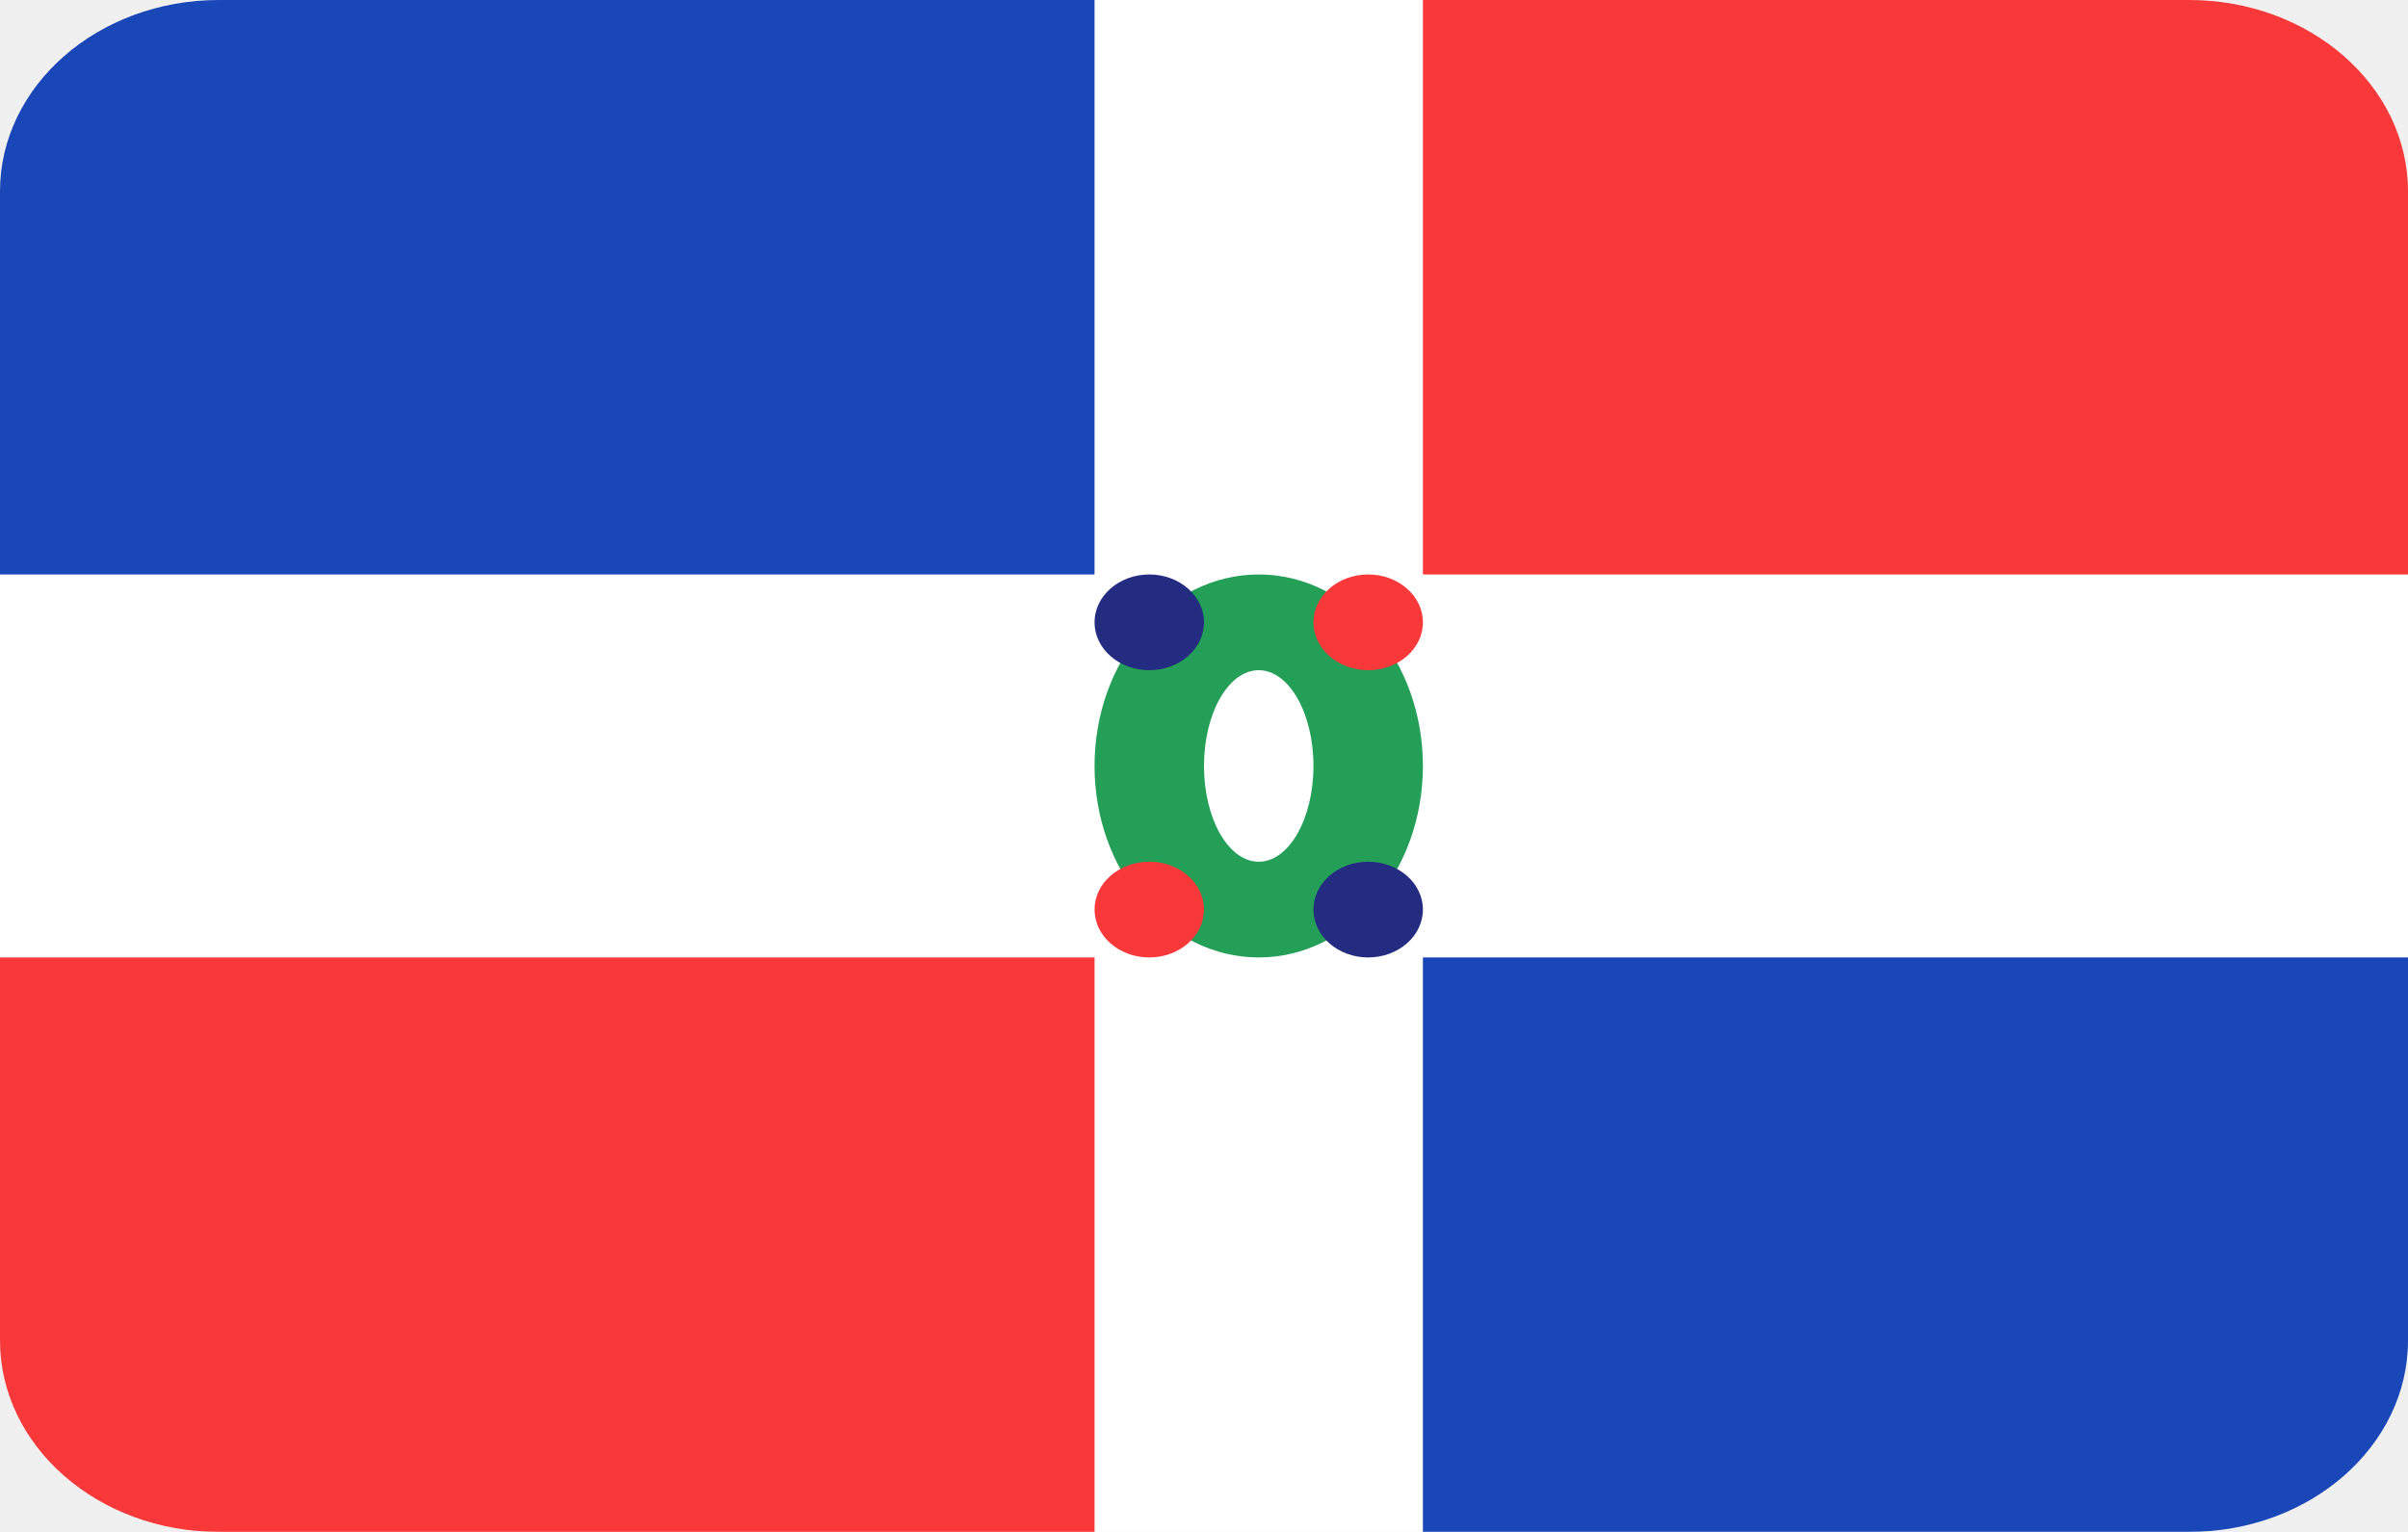
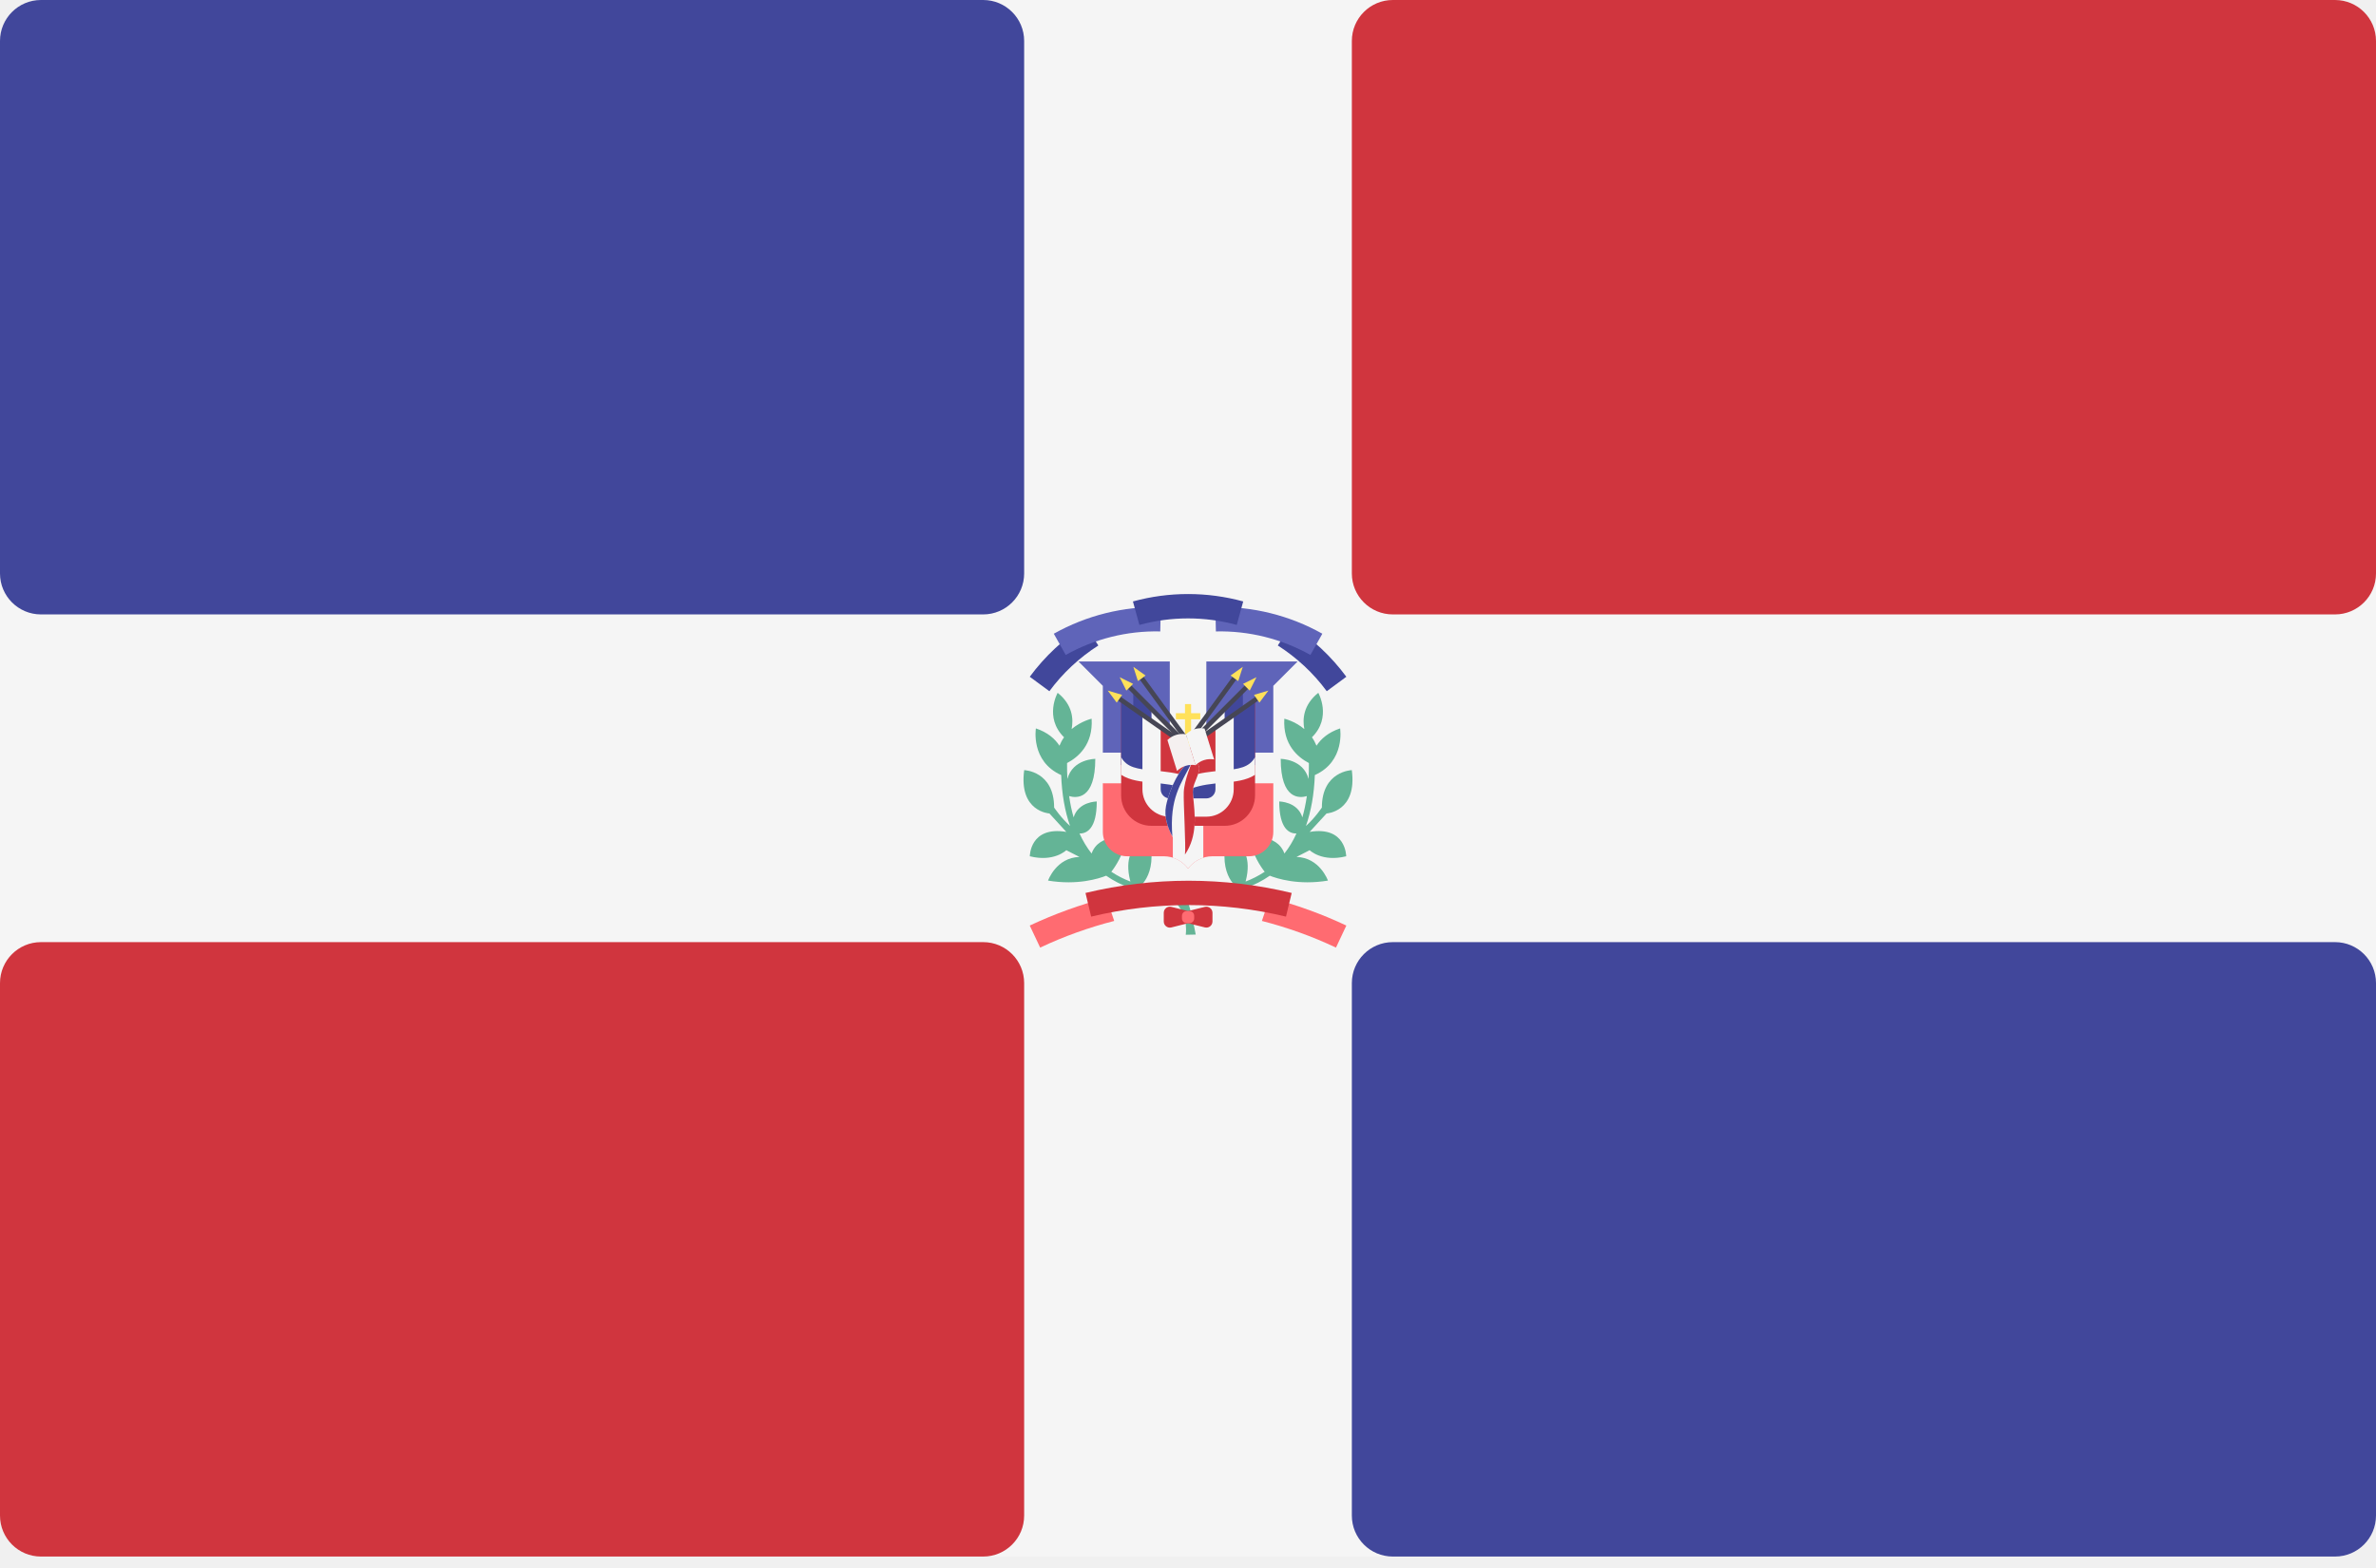
- <svg xmlns="http://www.w3.org/2000/svg" width="55" height="35" viewBox="0 0 55 35" fill="none">
-   <mask id="mask0_315_722" style="mask-type:luminance" maskUnits="userSpaceOnUse" x="0" y="0" width="55" height="35">
-     <path d="M0 0H55V35H0V0Z" fill="white" />
-   </mask>
-   <g mask="url(#mask0_315_722)">
-     <mask id="mask1_315_722" style="mask-type:luminance" maskUnits="userSpaceOnUse" x="0" y="0" width="55" height="35">
-       <path d="M50 0H5C2.239 0 0 1.959 0 4.375V30.625C0 33.041 2.239 35 5 35H50C52.761 35 55 33.041 55 30.625V4.375C55 1.959 52.761 0 50 0Z" fill="white" />
-     </mask>
-     <g mask="url(#mask1_315_722)">
-       <path d="M50 0H5C2.239 0 0 1.959 0 4.375V30.625C0 33.041 2.239 35 5 35H50C52.761 35 55 33.041 55 30.625V4.375C55 1.959 52.761 0 50 0Z" fill="white" />
-       <path d="M0 0H25V13.125H0V0Z" fill="#1A47B8" />
-       <path d="M32.5 0H55V13.125H32.5V0Z" fill="#F93939" />
-       <path d="M32.5 21.875H55V35H32.5V21.875Z" fill="#1A47B8" />
-       <path d="M0 21.875H25V35H0V21.875Z" fill="#F93939" />
-       <path d="M28.75 21.875C30.821 21.875 32.5 19.916 32.5 17.5C32.5 15.084 30.821 13.125 28.75 13.125C26.679 13.125 25 15.084 25 17.5C25 19.916 26.679 21.875 28.75 21.875Z" fill="#249F58" />
-       <path d="M26.25 15.312C26.94 15.312 27.5 14.823 27.5 14.219C27.5 13.615 26.94 13.125 26.25 13.125C25.56 13.125 25 13.615 25 14.219C25 14.823 25.56 15.312 26.25 15.312Z" fill="#232C80" />
-       <path d="M31.25 21.875C30.56 21.875 30 21.385 30 20.781C30 20.177 30.56 19.688 31.25 19.688C31.94 19.688 32.5 20.177 32.5 20.781C32.5 21.385 31.94 21.875 31.25 21.875Z" fill="#232C80" />
-       <path d="M31.25 15.312C31.94 15.312 32.5 14.823 32.5 14.219C32.5 13.615 31.94 13.125 31.25 13.125C30.56 13.125 30 13.615 30 14.219C30 14.823 30.56 15.312 31.25 15.312Z" fill="#F93939" />
-       <path d="M28.75 19.688C29.44 19.688 30 18.708 30 17.5C30 16.292 29.44 15.312 28.75 15.312C28.06 15.312 27.5 16.292 27.5 17.5C27.5 18.708 28.06 19.688 28.75 19.688Z" fill="white" />
-       <path d="M26.25 21.875C25.56 21.875 25 21.385 25 20.781C25 20.177 25.56 19.688 26.25 19.688C26.94 19.688 27.5 20.177 27.5 20.781C27.5 21.385 26.94 21.875 26.25 21.875Z" fill="#F93939" />
-     </g>
-   </g>
+ <svg xmlns="http://www.w3.org/2000/svg" width="50" height="33" viewBox="0 0 50 33" fill="none">
+   <path d="M49.138 32.759H0.862C0.386 32.759 0 32.373 0 31.896V0.862C0 0.386 0.386 0 0.862 0H49.138C49.614 0 50 0.386 50 0.862V31.896C50 32.373 49.614 32.759 49.138 32.759Z" fill="#F5F5F5" />
+   <path d="M20.69 12.931H0.862C0.386 12.931 0 12.545 0 12.069V0.862C0 0.386 0.386 0 0.862 0H20.69C21.166 0 21.552 0.386 21.552 0.862V12.069C21.552 12.545 21.166 12.931 20.69 12.931Z" fill="#41479B" />
+   <path d="M49.138 32.759H29.31C28.834 32.759 28.448 32.373 28.448 31.896V20.69C28.448 20.214 28.834 19.828 29.31 19.828H49.138C49.614 19.828 50 20.214 50 20.69V31.897C50 32.373 49.614 32.759 49.138 32.759Z" fill="#41479B" />
+   <path d="M49.138 12.931H29.31C28.834 12.931 28.448 12.545 28.448 12.069V0.862C28.448 0.386 28.834 0 29.31 0H49.138C49.614 0 50 0.386 50 0.862V12.069C50 12.545 49.614 12.931 49.138 12.931Z" fill="#D0353E" />
+   <path d="M20.69 32.759H0.862C0.386 32.759 0 32.373 0 31.896V20.69C0 20.214 0.386 19.828 0.862 19.828H20.69C21.166 19.828 21.552 20.214 21.552 20.69V31.897C21.552 32.373 21.166 32.759 20.69 32.759Z" fill="#D0353E" />
+   <path d="M24.506 18.838C24.506 18.838 25.021 19.026 24.953 19.673L25.162 19.669C25.162 19.669 25.03 18.922 24.922 18.832C24.813 18.743 24.506 18.838 24.506 18.838Z" fill="#64B496" />
+   <path d="M25.021 18.738C24.803 18.738 24.421 18.737 24.019 18.629C24.109 18.536 24.233 18.348 24.233 18.021C24.233 17.508 23.88 17.835 23.88 17.835C23.88 17.835 23.647 18.031 23.788 18.553C23.651 18.501 23.515 18.433 23.386 18.347C23.466 18.246 23.627 18.01 23.72 17.636C23.72 17.636 23.132 17.52 22.971 17.963C22.872 17.838 22.788 17.697 22.717 17.542C22.869 17.544 23.08 17.444 23.08 16.868C23.08 16.868 22.695 16.868 22.593 17.202C22.552 17.062 22.521 16.913 22.499 16.755C22.652 16.8 23.049 16.832 23.049 15.971C23.049 15.971 22.573 15.972 22.462 16.394C22.456 16.286 22.454 16.174 22.455 16.059C22.686 15.938 23.006 15.672 22.972 15.126C22.972 15.126 22.753 15.175 22.551 15.344C22.591 15.137 22.575 14.834 22.257 14.581C22.257 14.581 21.965 15.097 22.392 15.517C22.354 15.569 22.322 15.628 22.295 15.694C22.2 15.548 22.046 15.413 21.799 15.33C21.799 15.33 21.685 16.022 22.331 16.312C22.346 16.716 22.409 17.073 22.518 17.383C22.333 17.22 22.183 16.996 22.183 16.996C22.183 16.227 21.553 16.208 21.553 16.208C21.435 17.085 22.084 17.12 22.084 17.12L22.439 17.508C21.671 17.38 21.671 18.021 21.671 18.021C22.183 18.149 22.439 17.893 22.439 17.893L22.716 18.035C22.225 18.049 22.055 18.533 22.055 18.533C22.673 18.636 23.125 18.491 23.278 18.43C23.9 18.865 24.667 18.866 25.021 18.866L25.021 18.738Z" fill="#64B496" />
+   <path d="M24.978 18.738C25.197 18.738 25.578 18.737 25.98 18.629C25.89 18.536 25.767 18.348 25.767 18.021C25.767 17.508 26.12 17.835 26.12 17.835C26.12 17.835 26.352 18.031 26.212 18.553C26.349 18.501 26.484 18.433 26.614 18.347C26.533 18.246 26.372 18.01 26.279 17.636C26.279 17.636 26.868 17.52 27.029 17.963C27.127 17.838 27.212 17.697 27.282 17.542C27.131 17.544 26.92 17.444 26.92 16.868C26.92 16.868 27.304 16.868 27.407 17.202C27.447 17.062 27.478 16.913 27.501 16.755C27.347 16.8 26.951 16.832 26.951 15.971C26.951 15.971 27.427 15.972 27.537 16.394C27.543 16.286 27.545 16.174 27.544 16.059C27.313 15.938 26.994 15.672 27.027 15.126C27.027 15.126 27.247 15.175 27.448 15.344C27.408 15.137 27.425 14.834 27.742 14.581C27.742 14.581 28.034 15.097 27.608 15.517C27.645 15.569 27.677 15.628 27.704 15.694C27.8 15.548 27.953 15.413 28.201 15.33C28.201 15.33 28.315 16.022 27.669 16.312C27.654 16.716 27.59 17.073 27.482 17.383C27.667 17.22 27.817 16.996 27.817 16.996C27.817 16.227 28.447 16.208 28.447 16.208C28.564 17.085 27.916 17.12 27.916 17.12L27.56 17.508C28.329 17.38 28.329 18.021 28.329 18.021C27.817 18.149 27.56 17.893 27.56 17.893L27.283 18.035C27.775 18.049 27.945 18.533 27.945 18.533C27.327 18.636 26.875 18.491 26.721 18.43C26.099 18.865 25.332 18.866 24.978 18.866V18.738Z" fill="#64B496" />
+   <path d="M22.838 13.152C22.388 13.441 21.99 13.809 21.67 14.243C21.808 14.344 21.945 14.446 22.083 14.547C22.365 14.164 22.716 13.839 23.113 13.585L22.838 13.152Z" fill="#41479B" />
+   <path d="M25.001 16.483H26.795V17.508C26.795 17.791 26.566 18.021 26.282 18.021H25.514C25.303 18.021 25.118 18.124 25.001 18.281L25.001 16.483Z" fill="#FF6B71" />
+   <path d="M25.386 15.33V13.921H27.307L26.795 14.434V15.843H25.386V15.33Z" fill="#5F64B9" />
+   <path d="M26.795 15.842H26.154V16.483H26.795V15.842Z" fill="#F5F5F5" />
+   <path d="M25.002 16.483H23.208V17.508C23.208 17.791 23.437 18.021 23.72 18.021H24.489C24.7 18.021 24.885 18.124 25.002 18.281L25.002 16.483Z" fill="#FF6B71" />
+   <path d="M24.681 18.052C24.809 18.093 24.919 18.172 24.999 18.277H25.005C25.084 18.172 25.194 18.093 25.322 18.052V16.996H24.681L24.681 18.052Z" fill="#F5F5F5" />
+   <path d="M24.617 15.33V13.921H22.695L23.208 14.434V15.843H24.617V15.33Z" fill="#5F64B9" />
+   <path d="M23.849 15.842H23.208V16.483H23.849V15.842Z" fill="#F5F5F5" />
+   <path d="M23.848 14.562V14.946L24.233 15.202V14.946L23.848 14.562Z" fill="#41479B" />
+   <path d="M24.233 14.946V15.33L24.745 15.587V15.458L24.233 14.946Z" fill="#F5F5F5" />
+   <path d="M26.155 14.562V14.946L25.77 15.202V14.946L26.155 14.562Z" fill="#41479B" />
+   <path d="M25.77 14.946V15.33L25.258 15.587V15.458L25.77 14.946Z" fill="#F5F5F5" />
+   <path d="M25.775 17.38H24.229C23.877 17.38 23.593 17.093 23.593 16.74V14.758L25.011 15.715L26.411 14.758V16.74C26.411 17.093 26.126 17.38 25.775 17.38Z" fill="#D0353E" />
+   <path d="M24.105 15.074L23.592 14.69V16.099L24.105 16.355V15.074Z" fill="#41479B" />
+   <path d="M25.898 15.074L26.41 14.69V16.099L25.898 16.355V15.074Z" fill="#41479B" />
+   <path d="M25.769 16.356H24.232V16.996H25.769V16.356Z" fill="#41479B" />
+   <path d="M24.233 15.202L25.001 15.586L25.77 15.202V16.355H24.233V15.202Z" fill="#D0353E" />
+   <path d="M25.578 15.323V16.611C25.578 16.717 25.492 16.803 25.386 16.803H24.617C24.511 16.803 24.425 16.717 24.425 16.611V15.329L24.041 15.071V16.611C24.041 16.929 24.299 17.188 24.617 17.188H25.386C25.704 17.188 25.962 16.929 25.962 16.611V15.062L25.578 15.323Z" fill="#F5F5F5" />
+   <path d="M25.712 16.218C25.497 16.238 25.254 16.259 25.002 16.347C24.75 16.259 24.507 16.238 24.291 16.218C23.93 16.186 23.715 16.154 23.593 15.936V16.306C23.781 16.429 24.02 16.451 24.268 16.474C24.491 16.494 24.721 16.514 24.956 16.603L25.002 16.62L25.047 16.603C25.282 16.514 25.513 16.494 25.735 16.474C25.984 16.451 26.223 16.429 26.411 16.306V15.935C26.288 16.154 26.074 16.186 25.712 16.218Z" fill="#F5F5F5" />
+   <path d="M25.258 15.01H25.065V14.818H24.937V15.01H24.745V15.138H24.937V15.715H25.065V15.138H25.258V15.01Z" fill="#FFE15A" />
+   <path d="M23.809 14.429L23.738 14.499L24.864 15.625L24.934 15.555L23.809 14.429Z" fill="#464655" />
+   <path d="M23.562 14.252L23.703 14.534L23.845 14.393L23.562 14.252Z" fill="#FFE15A" />
+   <path d="M24.067 14.246L23.987 14.305L24.924 15.592L25.005 15.533L24.067 14.246Z" fill="#464655" />
+   <path d="M23.85 14.034L23.946 14.334L24.107 14.217L23.85 14.034Z" fill="#FFE15A" />
+   <path d="M23.585 14.664L23.528 14.745L24.834 15.657L24.89 15.575L23.585 14.664Z" fill="#464655" />
+   <path d="M23.311 14.534L23.5 14.787L23.614 14.624L23.311 14.534Z" fill="#FFE15A" />
+   <path d="M25.068 15.554L25.138 15.624L26.264 14.498L26.194 14.428L25.068 15.554Z" fill="#464655" />
+   <path d="M26.441 14.252L26.299 14.534L26.158 14.393L26.441 14.252Z" fill="#FFE15A" />
+   <path d="M24.998 15.532L25.079 15.591L26.016 14.304L25.936 14.245L24.998 15.532Z" fill="#464655" />
+   <path d="M26.153 14.034L26.057 14.334L25.896 14.217L26.153 14.034Z" fill="#FFE15A" />
+   <path d="M25.113 15.576L25.17 15.658L26.476 14.746L26.419 14.665L25.113 15.576Z" fill="#464655" />
+   <path d="M26.692 14.534L26.503 14.787L26.389 14.624L26.692 14.534Z" fill="#FFE15A" />
+   <path d="M24.936 17.984C24.936 17.984 24.441 17.452 24.537 16.964C24.614 16.571 24.849 16.138 25.032 16.032C25.032 16.032 25.292 16.017 25.227 16.242C25.162 16.467 25.082 16.525 25.106 16.747C25.146 17.132 25.208 17.588 24.936 17.984Z" fill="#F5F5F5" />
+   <path d="M25.087 16.035C25.056 16.031 25.032 16.033 25.032 16.033C24.849 16.138 24.614 16.571 24.537 16.964C24.493 17.186 24.572 17.417 24.671 17.603C24.608 16.797 24.843 16.512 25.087 16.035Z" fill="#41479B" />
+   <path d="M25.106 16.748C25.083 16.526 25.162 16.467 25.227 16.242C25.273 16.084 25.16 16.045 25.087 16.035C25.087 16.035 24.921 16.416 24.911 16.671C24.901 16.895 24.959 17.808 24.936 17.985C25.208 17.588 25.146 17.132 25.106 16.748Z" fill="#D0353E" />
+   <path d="M24.769 16.225C24.872 16.125 25.018 16.079 25.16 16.104C25.092 15.887 25.025 15.67 24.958 15.453C24.816 15.429 24.67 15.474 24.567 15.575C24.634 15.791 24.702 16.008 24.769 16.225Z" fill="#F5F0F0" />
+   <path d="M25.16 16.104C25.263 16.003 25.408 15.958 25.55 15.983C25.483 15.766 25.416 15.549 25.348 15.332C25.206 15.308 25.061 15.353 24.958 15.453C25.025 15.67 25.093 15.887 25.16 16.104Z" fill="#F5F5F5" />
+   <path d="M24.416 13.289C23.721 13.273 23.034 13.444 22.427 13.784C22.343 13.635 22.26 13.486 22.176 13.337C22.863 12.952 23.641 12.758 24.428 12.777C24.424 12.947 24.42 13.118 24.416 13.289Z" fill="#5F64B9" />
+   <path d="M27.165 13.152C27.615 13.441 28.012 13.809 28.332 14.243C28.195 14.344 28.058 14.446 27.92 14.547C27.638 14.164 27.287 13.839 26.89 13.585L27.165 13.152Z" fill="#41479B" />
+   <path d="M25.587 13.289C26.282 13.273 26.969 13.444 27.576 13.784C27.66 13.635 27.743 13.486 27.827 13.337C27.14 12.952 26.362 12.758 25.575 12.777C25.579 12.947 25.583 13.118 25.587 13.289Z" fill="#5F64B9" />
+   <path d="M26.026 13.152C25.355 12.969 24.647 12.969 23.977 13.152C23.931 12.988 23.886 12.823 23.841 12.658C24.601 12.45 25.402 12.45 26.162 12.658C26.117 12.823 26.072 12.988 26.026 13.152Z" fill="#41479B" />
+   <path d="M23.284 18.895C22.731 19.039 22.191 19.234 21.67 19.479C21.743 19.634 21.816 19.788 21.889 19.943C22.391 19.706 22.913 19.519 23.447 19.382L23.284 18.895Z" fill="#FF6B71" />
+   <path d="M26.718 18.895C27.271 19.039 27.812 19.234 28.332 19.479C28.259 19.634 28.187 19.788 28.114 19.943C27.612 19.706 27.09 19.519 26.555 19.382L26.718 18.895Z" fill="#FF6B71" />
+   <path d="M27.062 19.291C25.715 18.967 24.31 18.967 22.962 19.291C22.923 19.125 22.883 18.959 22.843 18.793C24.269 18.45 25.756 18.45 27.182 18.793C27.142 18.959 27.102 19.125 27.062 19.291Z" fill="#D0353E" />
+   <path d="M25.002 19.43L24.649 19.519C24.568 19.539 24.49 19.478 24.49 19.394V19.21C24.49 19.127 24.568 19.066 24.649 19.086L25.002 19.174V19.43Z" fill="#D0353E" />
+   <path d="M25.002 19.174L25.355 19.086C25.436 19.066 25.515 19.127 25.515 19.21V19.394C25.515 19.477 25.436 19.539 25.355 19.518L25.002 19.43V19.174Z" fill="#D0353E" />
+   <path d="M25.029 19.43H24.974C24.918 19.43 24.873 19.385 24.873 19.329V19.274C24.873 19.219 24.918 19.174 24.974 19.174H25.029C25.085 19.174 25.13 19.219 25.13 19.274V19.329C25.13 19.385 25.085 19.43 25.029 19.43Z" fill="#FF6B71" />
</svg>
